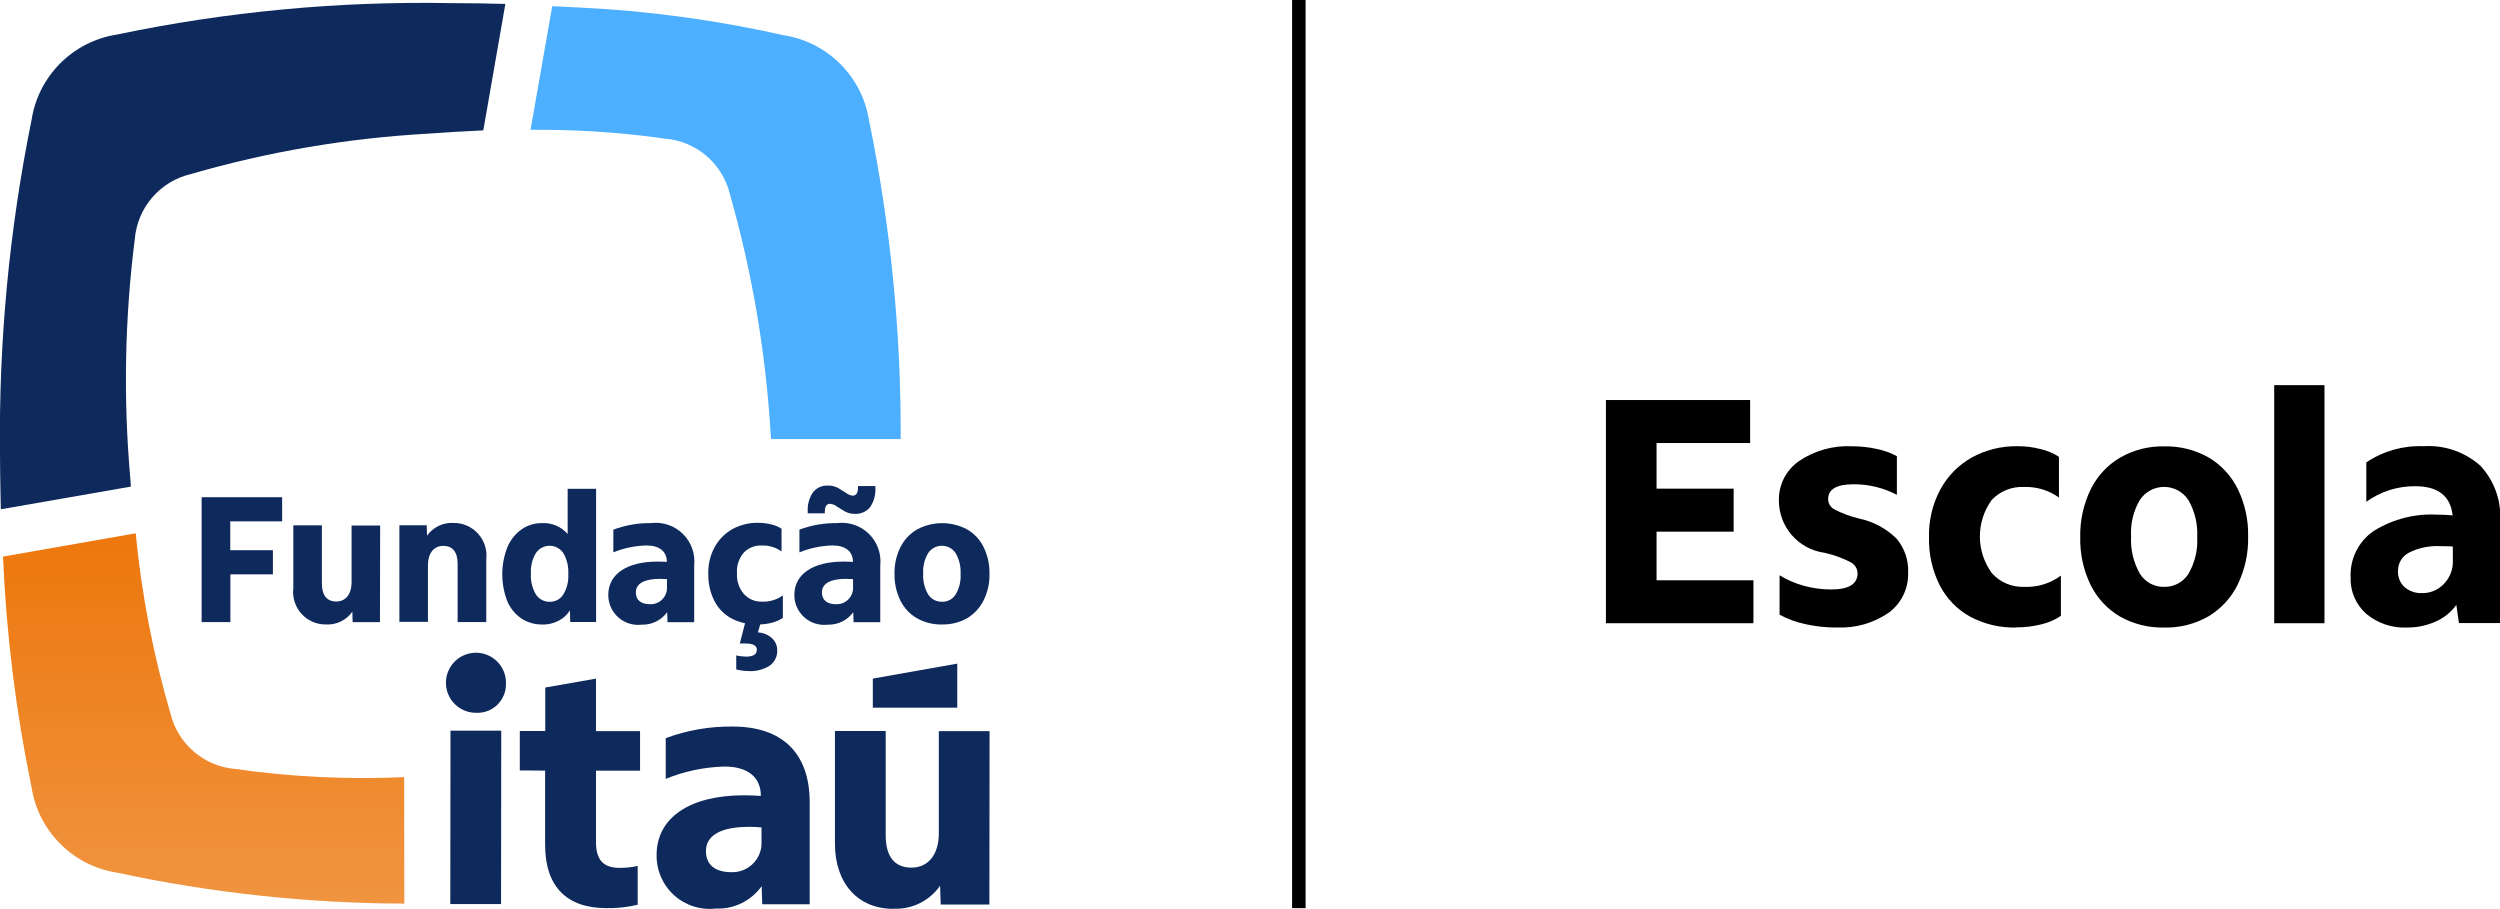
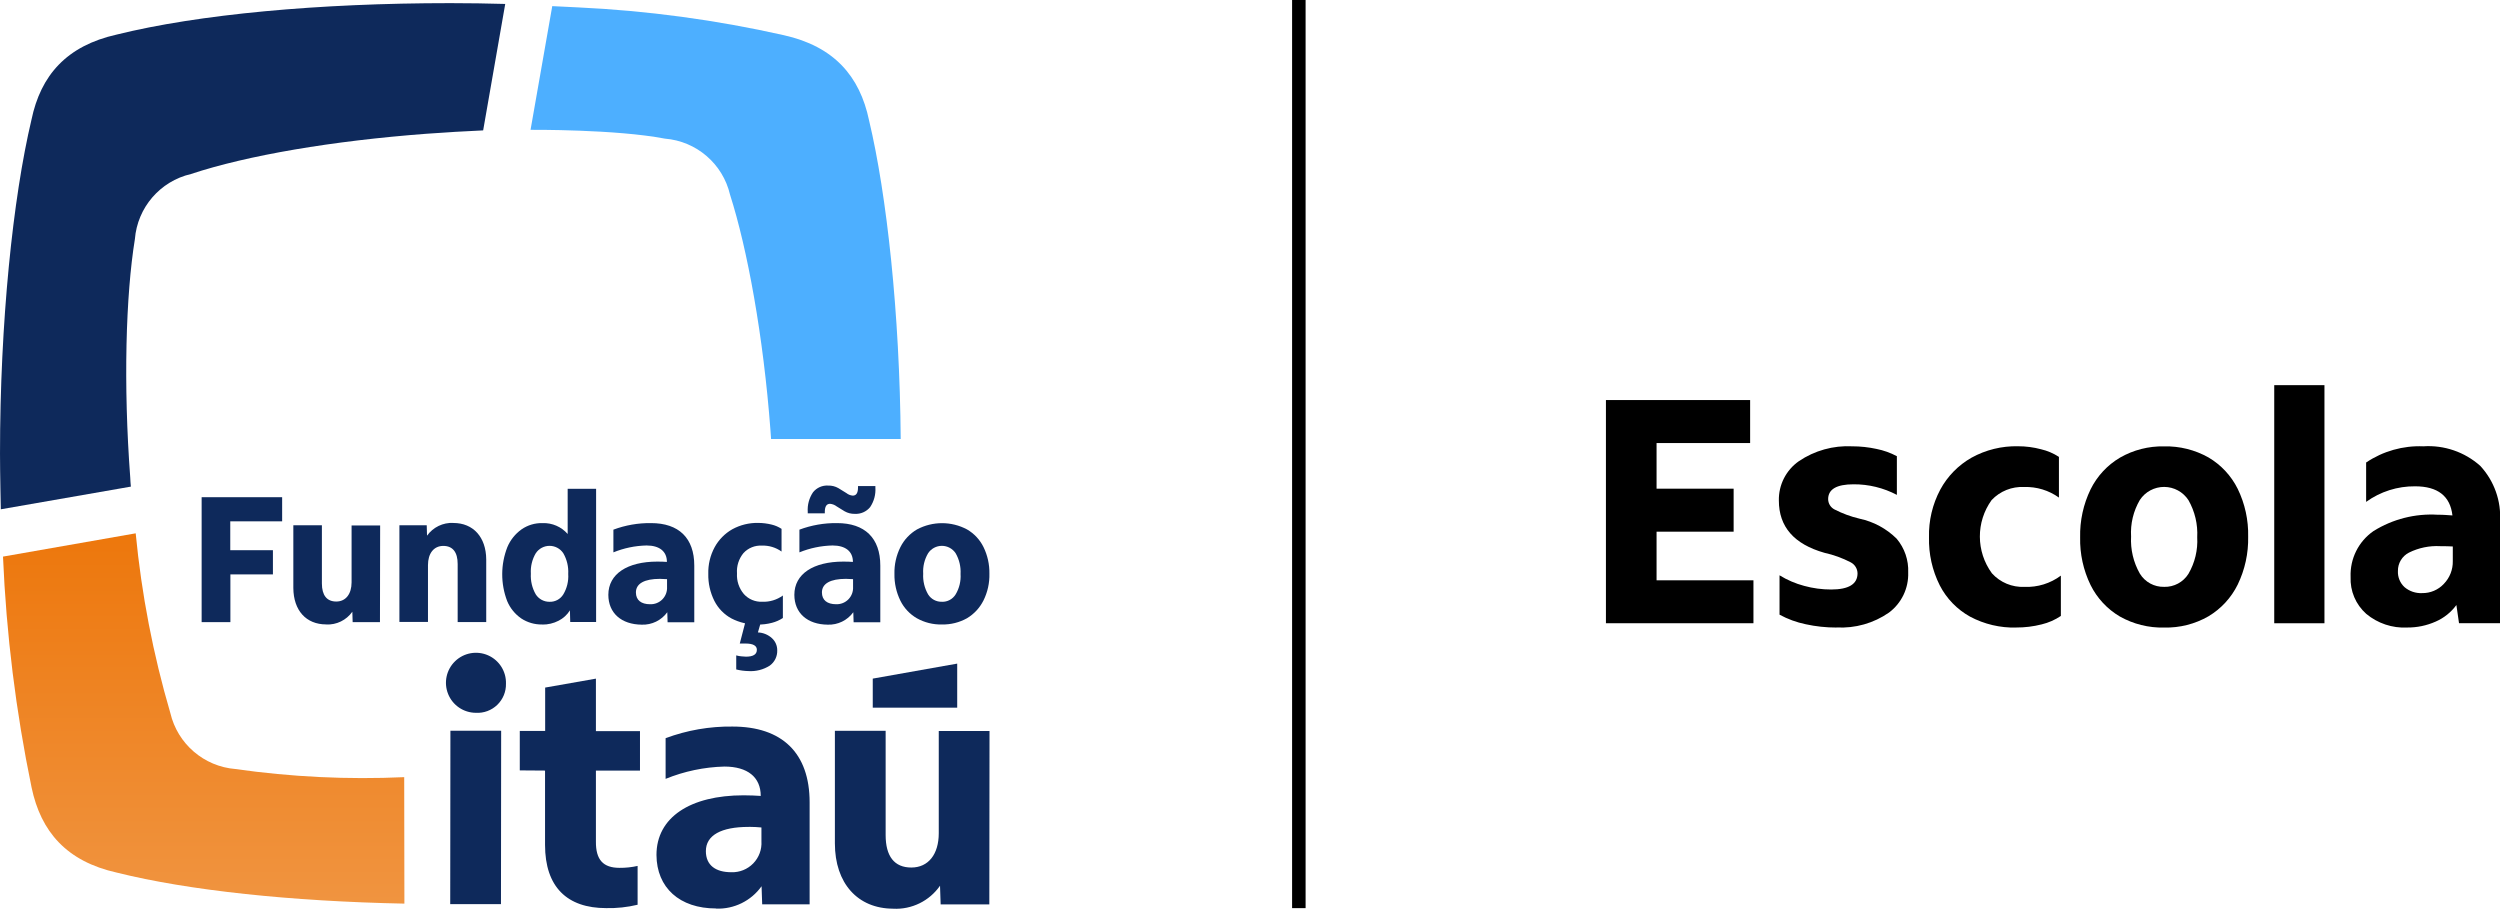
- <svg xmlns="http://www.w3.org/2000/svg" id="Fit_escola_color" width="119.993" height="43.615" viewBox="0 0 119.993 43.615">
+ <svg xmlns="http://www.w3.org/2000/svg" id="Fit_escola_color" width="259.874" height="94.458" viewBox="0 0 259.874 94.458">
  <defs>
    <linearGradient id="linear-gradient" x1="0.5" x2="0.5" y2="1" gradientUnits="objectBoundingBox">
      <stop offset="0" stop-color="#ed770c" />
      <stop offset="1" stop-color="#f09440" />
    </linearGradient>
  </defs>
  <g id="Layer_1" transform="translate(0 0)">
    <g id="Grupo_1533" data-name="Grupo 1533">
-       <g id="Grupo_1532" data-name="Grupo 1532" transform="translate(0 0.15)">
+       <g id="Grupo_1532" data-name="Grupo 1532" transform="translate(0 0.325)">
        <g id="Grupo_1530" data-name="Grupo 1530">
-           <path id="Caminho_787" data-name="Caminho 787" d="M135.216,47.847a43.108,43.108,0,0,1,6.444.423,3.5,3.5,0,0,1,3.126,2.691,53.549,53.549,0,0,1,1.938,11.3c.009.129.024.3.03.429h6.222A74.557,74.557,0,0,0,151.458,47.4a4.908,4.908,0,0,0-4.092-4.092,57.1,57.1,0,0,0-9.888-1.335c-.015,0-1.2-.06-1.227-.06l-1.041,5.94Z" transform="translate(-109.746 -41.766)" fill="#4dafff" />
-           <path id="Caminho_788" data-name="Caminho 788" d="M56.612,64.638h0c-.015-.147-.024-.285-.03-.429A53.533,53.533,0,0,1,56.8,52.758,3.5,3.5,0,0,1,59.5,49.632a50.958,50.958,0,0,1,11.3-1.932c.936-.069,1.854-.123,2.727-.162l1.059-6.069c-.858-.024-1.731-.039-2.637-.039a71.687,71.687,0,0,0-16.011,1.509,4.905,4.905,0,0,0-4.092,4.092A75.982,75.982,0,0,0,50.33,63.057c0,.9.039,2.667.039,2.667h0l6.246-1.089Z" transform="translate(-50.33 -41.43)" fill="#0e295b" />
-           <path id="Caminho_789" data-name="Caminho 789" d="M70.067,137.953a43.335,43.335,0,0,1-8.1-.39,3.5,3.5,0,0,1-3.126-2.691,46.448,46.448,0,0,1-1.662-8.622l-6.369,1.119a69.219,69.219,0,0,0,1.371,11.076,4.908,4.908,0,0,0,4.092,4.092,66.508,66.508,0,0,0,13.8,1.488l-.009-6.069h0Z" transform="translate(-50.666 -100.804)" fill="url(#linear-gradient)" />
-           <g id="Grupo_1528" data-name="Grupo 1528" transform="translate(21.405 31.272)">
-             <path id="Caminho_790" data-name="Caminho 790" d="M124.8,158.641l.009-8.322h-2.436l-.009,8.322Zm2.115-6.408V155.8c0,2.022,1.059,3.036,2.934,3.036a5.889,5.889,0,0,0,1.509-.162v-1.863a3.8,3.8,0,0,1-.867.093c-.783,0-1.143-.384-1.134-1.266v-3.4h2.115V150.34h-2.115v-2.52l-2.436.429v2.085H125.7v1.893l1.212.009Zm8.208,6.624a2.561,2.561,0,0,0,2.184-1.074l.03.867h2.277v-4.89c0-2.376-1.326-3.639-3.7-3.639a8.882,8.882,0,0,0-3.21.558v1.953a8.029,8.029,0,0,1,2.82-.591c1.119,0,1.746.513,1.746,1.41-.192-.015-.513-.03-.819-.03-2.568,0-4.185,1.059-4.185,2.865a2.545,2.545,0,0,0,2.859,2.568Zm1.566-3.924c.192,0,.5.015.612.03v.66a1.4,1.4,0,0,1-1.449,1.488c-.75,0-1.218-.336-1.218-1.011,0-.765.735-1.164,2.055-1.164Zm6.936,3.93a2.577,2.577,0,0,0,2.247-1.1l.03.9h2.337l.009-8.322h-2.436v4.905c0,1.011-.5,1.647-1.317,1.647s-1.233-.543-1.233-1.557v-5h-2.436v5.4c0,1.917,1.1,3.135,2.805,3.135Zm3.072-9.648V147.1l-4.053.72v1.395Z" transform="translate(-122.156 -146.671)" fill="#0e295b" />
-             <path id="Caminho_791" data-name="Caminho 791" d="M123.111,148.46a1.368,1.368,0,0,0,1.449-1.4,1.441,1.441,0,1,0-1.446,1.4Z" transform="translate(-121.68 -145.67)" fill="#0e295b" />
+           <path id="Caminho_787" data-name="Caminho 787" d="M135.223,54.768c.052,0,8.83-.065,13.956.916a7.58,7.58,0,0,1,6.77,5.828c1.806,5.646,3.47,14.743,4.2,24.469.02.279.052.65.065.929h13.475c-.1-13.047-1.442-25.366-3.288-33.117-.962-4.613-3.652-7.7-8.862-8.862a123.67,123.67,0,0,0-21.415-2.891c-.032,0-2.605-.13-2.657-.13L135.21,54.775Z" transform="translate(-80.061 -41.598)" fill="#4dafff" />
+           <path id="Caminho_788" data-name="Caminho 788" d="M63.935,91.693h0c-.033-.318-.052-.617-.065-.929-.728-9.707-.468-18.94.481-24.8a7.573,7.573,0,0,1,5.828-6.77c5.906-1.956,14.755-3.45,24.469-4.184,2.027-.149,4.015-.266,5.906-.351l2.294-13.144c-1.858-.052-3.749-.084-5.711-.084-13.677,0-26.191,1.163-34.676,3.268-5.2,1.163-7.9,4.23-8.862,8.862-1.923,8.115-3.268,21.032-3.268,34.709,0,1.943.084,5.776.084,5.776h0l13.527-2.359Z" transform="translate(-50.33 -41.43)" fill="#0e295b" />
+           <path id="Caminho_789" data-name="Caminho 789" d="M92.516,151.6a93.854,93.854,0,0,1-17.543-.845,7.58,7.58,0,0,1-6.77-5.828,100.594,100.594,0,0,1-3.6-18.673L50.81,128.673a149.911,149.911,0,0,0,2.969,23.988c.962,4.613,3.652,7.7,8.862,8.862,7.452,1.858,18.141,2.989,29.894,3.223l-.02-13.144h0Z" transform="translate(-50.498 -71.14)" fill="url(#linear-gradient)" />
+           <g id="Grupo_1528" data-name="Grupo 1528" transform="translate(46.358 67.728)">
+             <path id="Caminho_790" data-name="Caminho 790" d="M127.636,172.1l.019-18.024H122.38l-.02,18.024Zm4.581-13.878v7.719c0,4.379,2.294,6.575,6.354,6.575a12.754,12.754,0,0,0,3.268-.351v-4.035a8.224,8.224,0,0,1-1.878.2c-1.7,0-2.475-.832-2.456-2.742v-7.368h4.581v-4.1h-4.581v-5.458l-5.276.929V154.1h-2.638v4.1l2.625.019Zm17.777,14.346a5.547,5.547,0,0,0,4.73-2.326l.065,1.878h4.931V161.524c0-5.146-2.872-7.881-8.018-7.881a19.236,19.236,0,0,0-6.952,1.208v4.23a17.389,17.389,0,0,1,6.107-1.28c2.423,0,3.781,1.111,3.781,3.054-.416-.032-1.111-.065-1.774-.065-5.562,0-9.064,2.294-9.064,6.2.019,3.4,2.4,5.562,6.192,5.562Zm3.392-8.5c.416,0,1.079.032,1.325.065v1.429a3.031,3.031,0,0,1-3.138,3.223c-1.624,0-2.638-.728-2.638-2.19,0-1.657,1.592-2.521,4.451-2.521Zm15.022,8.511a5.58,5.58,0,0,0,4.867-2.391l.065,1.943H178.4l.02-18.024h-5.276v10.623c0,2.19-1.079,3.567-2.852,3.567s-2.67-1.176-2.67-3.372V154.085h-5.276v11.7c0,4.152,2.371,6.79,6.075,6.79Zm6.653-20.9V147.1l-8.778,1.559v3.021Z" transform="translate(-121.918 -146.171)" fill="#0e295b" />
+             <path id="Caminho_791" data-name="Caminho 791" d="M124.779,151.713a2.963,2.963,0,0,0,3.138-3.021,3.12,3.12,0,1,0-3.132,3.021Z" transform="translate(-121.68 -145.67)" fill="#0e295b" />
          </g>
-           <g id="Grupo_1529" data-name="Grupo 1529" transform="translate(9.678 23.157)">
-             <path id="Caminho_792" data-name="Caminho 792" d="M116.822,124.59a1.47,1.47,0,0,0-1.266.612l-.015-.5H114.23v4.638H115.6v-2.727c0-.558.276-.921.735-.921s.69.306.69.867v2.79H118.4v-3.012a1.566,1.566,0,0,0-1.578-1.746Z" transform="translate(-104.738 -122.799)" fill="#0e295b" />
-             <path id="Caminho_793" data-name="Caminho 793" d="M98.835,129.731a1.45,1.45,0,0,0,1.257-.612l.015.5h1.311l.009-4.638h-1.371v2.727c0,.558-.276.921-.735.921s-.69-.306-.69-.867v-2.79H97.26v3.012a1.557,1.557,0,0,0,1.578,1.746Z" transform="translate(-92.859 -123.065)" fill="#0e295b" />
-             <path id="Caminho_794" data-name="Caminho 794" d="M83.961,126.474H82.59V120.48h3.864v1.158h-2.49v1.386H86.01v1.158H83.97v2.292h-.009Z" transform="translate(-82.59 -119.922)" fill="#0e295b" />
-             <path id="Caminho_795" data-name="Caminho 795" d="M132.6,125.643a1.76,1.76,0,0,1-1.005-.291,1.9,1.9,0,0,1-.675-.834,3.591,3.591,0,0,1,.009-2.589,2,2,0,0,1,.681-.852,1.69,1.69,0,0,1,1.011-.3,1.523,1.523,0,0,1,1.2.522V119.13h1.365v6.393h-1.242l-.015-.558a1.361,1.361,0,0,1-.543.5,1.659,1.659,0,0,1-.789.183Zm.354-1.089a.744.744,0,0,0,.66-.354,1.7,1.7,0,0,0,.237-.981,1.785,1.785,0,0,0-.237-1,.792.792,0,0,0-1.32,0,1.714,1.714,0,0,0-.237.981,1.785,1.785,0,0,0,.237,1A.775.775,0,0,0,132.951,124.554Z" transform="translate(-116.253 -118.977)" fill="#0e295b" />
-             <path id="Caminho_796" data-name="Caminho 796" d="M166.017,129.465a2.6,2.6,0,0,1-1.257-.291,1.967,1.967,0,0,1-.819-.843,2.762,2.762,0,0,1-.291-1.3,2.538,2.538,0,0,1,.306-1.281,2.207,2.207,0,0,1,.843-.858,2.486,2.486,0,0,1,1.257-.306,2.718,2.718,0,0,1,.627.078,1.515,1.515,0,0,1,.483.207v1.089a1.528,1.528,0,0,0-.942-.285,1.119,1.119,0,0,0-.882.354,1.379,1.379,0,0,0-.315.981,1.406,1.406,0,0,0,.33.99,1.118,1.118,0,0,0,.882.369,1.574,1.574,0,0,0,.99-.3v1.08a1.734,1.734,0,0,1-.522.231,2.56,2.56,0,0,1-.69.084Zm-.567-.2h.75l-.168.582a1.059,1.059,0,0,1,.675.276.777.777,0,0,1,.252.582.867.867,0,0,1-.36.735,1.7,1.7,0,0,1-1.026.261,2.639,2.639,0,0,1-.582-.078v-.675a1.235,1.235,0,0,0,.252.045,2.068,2.068,0,0,0,.216.015c.345,0,.522-.108.522-.33,0-.2-.183-.3-.543-.3h-.276l.291-1.119Z" transform="translate(-139.332 -122.799)" fill="#0e295b" />
-             <path id="Caminho_797" data-name="Caminho 797" d="M181.819,119.976a.948.948,0,0,1-.489-.123c-.144-.084-.267-.162-.384-.237a.608.608,0,0,0-.315-.123c-.168,0-.252.129-.252.39v.069h-.819v-.069a1.5,1.5,0,0,1,.252-.942.859.859,0,0,1,.729-.321.926.926,0,0,1,.489.123c.135.084.267.162.384.237a.559.559,0,0,0,.306.123c.168,0,.252-.129.252-.39v-.069h.834v.069a1.5,1.5,0,0,1-.252.942A.885.885,0,0,1,181.819,119.976Z" transform="translate(-150.469 -118.62)" fill="#0e295b" />
-             <path id="Caminho_798" data-name="Caminho 798" d="M195.707,129.493a2.341,2.341,0,0,1-1.2-.3,2,2,0,0,1-.789-.843,2.8,2.8,0,0,1-.285-1.281,2.732,2.732,0,0,1,.285-1.287,2.047,2.047,0,0,1,.8-.852,2.55,2.55,0,0,1,2.4,0,2,2,0,0,1,.789.843,2.8,2.8,0,0,1,.285,1.281,2.733,2.733,0,0,1-.285,1.287,2.086,2.086,0,0,1-.789.852,2.371,2.371,0,0,1-1.2.3Zm0-1.089a.744.744,0,0,0,.66-.354,1.694,1.694,0,0,0,.237-.981,1.785,1.785,0,0,0-.237-1,.792.792,0,0,0-1.32,0,1.714,1.714,0,0,0-.237.981,1.785,1.785,0,0,0,.237,1A.753.753,0,0,0,195.707,128.4Z" transform="translate(-160.177 -122.827)" fill="#0e295b" />
-             <path id="Caminho_799" data-name="Caminho 799" d="M179.463,124.62a4.958,4.958,0,0,0-1.8.315v1.089a4.487,4.487,0,0,1,1.587-.33c.627,0,.981.285.981.789-.108-.009-.291-.015-.459-.015-1.44,0-2.352.591-2.352,1.593a1.428,1.428,0,0,0,1.6,1.434,1.45,1.45,0,0,0,1.227-.6l.015.483h1.281V126.66a1.855,1.855,0,0,0-2.076-2.04Zm.774,3.066a.785.785,0,0,1-.813.828c-.423,0-.681-.192-.681-.567,0-.429.414-.651,1.149-.651.108,0,.276.009.345.015Z" transform="translate(-148.971 -122.82)" fill="#0e295b" />
-             <path id="Caminho_800" data-name="Caminho 800" d="M149.7,124.62a4.958,4.958,0,0,0-1.8.315v1.089a4.487,4.487,0,0,1,1.587-.33c.627,0,.981.285.981.789-.108-.009-.291-.015-.459-.015-1.44,0-2.352.591-2.352,1.593a1.428,1.428,0,0,0,1.6,1.434,1.45,1.45,0,0,0,1.227-.6l.015.483h1.281V126.66a1.855,1.855,0,0,0-2.076-2.04Zm.774,3.066a.785.785,0,0,1-.813.828c-.423,0-.681-.192-.681-.567,0-.429.414-.651,1.149-.651.108,0,.276.009.345.015Z" transform="translate(-128.139 -122.82)" fill="#0e295b" />
+           <g id="Grupo_1529" data-name="Grupo 1529" transform="translate(20.96 50.153)">
+             <path id="Caminho_792" data-name="Caminho 792" d="M119.844,124.59a3.184,3.184,0,0,0-2.742,1.325l-.032-1.079H114.23v10.045H117.2v-5.906c0-1.209.6-1.995,1.592-1.995s1.494.663,1.494,1.878V134.9h2.969v-6.523c-.019-2.307-1.345-3.781-3.418-3.781Z" transform="translate(-93.672 -120.711)" fill="#0e295b" />
+             <path id="Caminho_793" data-name="Caminho 793" d="M100.671,135.281a3.141,3.141,0,0,0,2.722-1.325l.033,1.079h2.839l.019-10.045h-2.969V130.9c0,1.208-.6,1.995-1.592,1.995s-1.494-.663-1.494-1.878V124.97H97.26v6.523c.019,2.326,1.325,3.781,3.418,3.781Z" transform="translate(-87.728 -120.844)" fill="#0e295b" />
+             <path id="Caminho_794" data-name="Caminho 794" d="M85.559,133.462H82.59V120.48h8.369v2.508H85.566v3H90V128.5H85.579v4.964h-.019Z" transform="translate(-82.59 -119.272)" fill="#0e295b" />
+             <path id="Caminho_795" data-name="Caminho 795" d="M134.832,133.236a3.812,3.812,0,0,1-2.177-.63,4.113,4.113,0,0,1-1.462-1.806,7.777,7.777,0,0,1,.02-5.607,4.331,4.331,0,0,1,1.475-1.845,3.66,3.66,0,0,1,2.19-.65,3.3,3.3,0,0,1,2.605,1.131v-4.7h2.956v13.846h-2.69l-.032-1.209a2.948,2.948,0,0,1-1.176,1.079,3.593,3.593,0,0,1-1.709.4Zm.767-2.359a1.611,1.611,0,0,0,1.429-.767,3.671,3.671,0,0,0,.513-2.125,3.867,3.867,0,0,0-.513-2.157,1.716,1.716,0,0,0-2.859,0,3.713,3.713,0,0,0-.513,2.125,3.867,3.867,0,0,0,.513,2.157A1.677,1.677,0,0,0,135.6,130.877Z" transform="translate(-99.434 -118.799)" fill="#0e295b" />
+             <path id="Caminho_796" data-name="Caminho 796" d="M168.776,135.148a5.636,5.636,0,0,1-2.722-.63,4.26,4.26,0,0,1-1.774-1.826,5.982,5.982,0,0,1-.63-2.807,5.5,5.5,0,0,1,.663-2.774,4.78,4.78,0,0,1,1.826-1.858,5.383,5.383,0,0,1,2.722-.663,5.885,5.885,0,0,1,1.358.169,3.281,3.281,0,0,1,1.046.448v2.359a3.308,3.308,0,0,0-2.04-.617,2.423,2.423,0,0,0-1.91.767,2.987,2.987,0,0,0-.682,2.125,3.044,3.044,0,0,0,.715,2.144,2.421,2.421,0,0,0,1.91.8,3.41,3.41,0,0,0,2.144-.65v2.339a3.756,3.756,0,0,1-1.131.5,5.544,5.544,0,0,1-1.494.182Zm-1.228-.435h1.624l-.364,1.261a2.294,2.294,0,0,1,1.462.6,1.683,1.683,0,0,1,.546,1.26,1.879,1.879,0,0,1-.78,1.592,3.682,3.682,0,0,1-2.222.565,5.715,5.715,0,0,1-1.26-.169v-1.462a2.673,2.673,0,0,0,.546.1,4.482,4.482,0,0,0,.468.033c.747,0,1.131-.234,1.131-.715,0-.429-.4-.65-1.176-.65h-.6l.63-2.423Z" transform="translate(-110.983 -120.711)" fill="#0e295b" />
+             <path id="Caminho_797" data-name="Caminho 797" d="M184.452,121.557a2.053,2.053,0,0,1-1.059-.266c-.312-.182-.578-.351-.832-.513a1.317,1.317,0,0,0-.682-.266c-.364,0-.546.279-.546.845v.149H179.56v-.149a3.251,3.251,0,0,1,.546-2.04,1.86,1.86,0,0,1,1.579-.7,2.005,2.005,0,0,1,1.059.266c.292.182.578.351.832.513a1.211,1.211,0,0,0,.663.266c.364,0,.546-.279.546-.845v-.149h1.806v.149a3.25,3.25,0,0,1-.546,2.04A1.918,1.918,0,0,1,184.452,121.557Z" transform="translate(-116.555 -118.62)" fill="#0e295b" />
+             <path id="Caminho_798" data-name="Caminho 798" d="M198.361,135.162a5.069,5.069,0,0,1-2.605-.65,4.334,4.334,0,0,1-1.709-1.826,6.066,6.066,0,0,1-.617-2.774,5.917,5.917,0,0,1,.617-2.787,4.434,4.434,0,0,1,1.728-1.845,5.523,5.523,0,0,1,5.2,0,4.333,4.333,0,0,1,1.709,1.826,6.067,6.067,0,0,1,.617,2.774,5.918,5.918,0,0,1-.617,2.787,4.518,4.518,0,0,1-1.709,1.845,5.134,5.134,0,0,1-2.605.65Zm0-2.359a1.611,1.611,0,0,0,1.429-.767,3.67,3.67,0,0,0,.513-2.125,3.866,3.866,0,0,0-.513-2.157,1.716,1.716,0,0,0-2.859,0,3.712,3.712,0,0,0-.513,2.125,3.866,3.866,0,0,0,.513,2.157A1.63,1.63,0,0,0,198.361,132.8Z" transform="translate(-121.413 -120.725)" fill="#0e295b" />
+             <path id="Caminho_799" data-name="Caminho 799" d="M181.845,124.62a10.737,10.737,0,0,0-3.9.682v2.359a9.718,9.718,0,0,1,3.437-.715c1.358,0,2.125.617,2.125,1.709-.234-.019-.63-.033-.994-.033-3.119,0-5.094,1.28-5.094,3.45,0,1.891,1.345,3.086,3.47,3.106a3.14,3.14,0,0,0,2.657-1.293l.033,1.046h2.774v-5.893c0-2.872-1.611-4.418-4.5-4.418Zm1.676,6.64a1.7,1.7,0,0,1-1.761,1.793c-.916,0-1.475-.416-1.475-1.228,0-.929.9-1.41,2.489-1.41.234,0,.6.02.747.032Z" transform="translate(-115.806 -120.722)" fill="#0e295b" />
+             <path id="Caminho_800" data-name="Caminho 800" d="M152.085,124.62a10.737,10.737,0,0,0-3.9.682v2.359a9.718,9.718,0,0,1,3.437-.715c1.358,0,2.125.617,2.125,1.709-.234-.019-.63-.033-.994-.033-3.119,0-5.094,1.28-5.094,3.45,0,1.891,1.345,3.086,3.47,3.106a3.14,3.14,0,0,0,2.657-1.293l.032,1.046h2.774v-5.893c0-2.872-1.611-4.418-4.5-4.418Zm1.676,6.64A1.7,1.7,0,0,1,152,133.054c-.916,0-1.475-.416-1.475-1.228,0-.929.9-1.41,2.489-1.41.234,0,.6.02.747.032Z" transform="translate(-105.382 -120.722)" fill="#0e295b" />
          </g>
        </g>
-         <g id="Grupo_1531" data-name="Grupo 1531" transform="translate(77.08 18.336)">
-           <path id="Caminho_801" data-name="Caminho 801" d="M314.34,115.643h-7.08V104.93h6.921v2.064H309.69v2.19h3.7v2.064h-3.7v2.334h4.65v2.064Z" transform="translate(-307.26 -104.216)" />
-           <path id="Caminho_802" data-name="Caminho 802" d="M337.693,121.03a6.845,6.845,0,0,1-1.476-.159,4.575,4.575,0,0,1-1.254-.459v-1.89a4.384,4.384,0,0,0,1.182.507,4.9,4.9,0,0,0,1.293.174q1.269,0,1.269-.777a.608.608,0,0,0-.324-.525,5.125,5.125,0,0,0-1.263-.459,2.532,2.532,0,0,1-2.19-2.508,2.248,2.248,0,0,1,.96-1.89,4.186,4.186,0,0,1,2.562-.714,5.5,5.5,0,0,1,1.167.126,3.548,3.548,0,0,1,.975.348v1.857a4.4,4.4,0,0,0-2.079-.507c-.816,0-1.221.237-1.221.714a.561.561,0,0,0,.3.492,5.268,5.268,0,0,0,1.206.444,3.591,3.591,0,0,1,1.779.96,2.365,2.365,0,0,1,.555,1.626,2.3,2.3,0,0,1-.921,1.92,4.017,4.017,0,0,1-2.523.714Z" transform="translate(-326.629 -109.396)" />
-           <path id="Caminho_803" data-name="Caminho 803" d="M363.141,121.023a4.463,4.463,0,0,1-2.223-.525,3.592,3.592,0,0,1-1.452-1.5,4.862,4.862,0,0,1-.516-2.31,4.618,4.618,0,0,1,.54-2.286,3.881,3.881,0,0,1,1.5-1.533,4.409,4.409,0,0,1,2.229-.549,4.284,4.284,0,0,1,1.11.144,2.7,2.7,0,0,1,.858.366v1.953a2.714,2.714,0,0,0-1.668-.507,2.01,2.01,0,0,0-1.563.627,2.99,2.99,0,0,0,.015,3.516,1.983,1.983,0,0,0,1.563.651,2.732,2.732,0,0,0,1.746-.54v1.935a2.826,2.826,0,0,1-.921.4,4.845,4.845,0,0,1-1.221.15Z" transform="translate(-343.443 -109.389)" />
-           <path id="Caminho_804" data-name="Caminho 804" d="M387.162,121.037a4.123,4.123,0,0,1-2.127-.531,3.615,3.615,0,0,1-1.4-1.509,4.973,4.973,0,0,1-.5-2.292,5.029,5.029,0,0,1,.5-2.3,3.636,3.636,0,0,1,1.413-1.524,4.082,4.082,0,0,1,2.118-.54,4.154,4.154,0,0,1,2.127.531,3.614,3.614,0,0,1,1.4,1.509,4.973,4.973,0,0,1,.5,2.292,5.029,5.029,0,0,1-.5,2.3,3.654,3.654,0,0,1-1.4,1.524A4.068,4.068,0,0,1,387.162,121.037Zm0-1.953a1.334,1.334,0,0,0,1.167-.627,3.136,3.136,0,0,0,.42-1.755,3.244,3.244,0,0,0-.42-1.779,1.394,1.394,0,0,0-2.334-.009,3.111,3.111,0,0,0-.42,1.755,3.244,3.244,0,0,0,.42,1.779,1.326,1.326,0,0,0,1.167.636Z" transform="translate(-360.369 -109.403)" />
-           <path id="Caminho_805" data-name="Caminho 805" d="M414.18,113.977V102.55h2.412v11.427Z" transform="translate(-382.104 -102.55)" />
-           <path id="Caminho_806" data-name="Caminho 806" d="M429.115,121.03a2.855,2.855,0,0,1-1.968-.66,2.24,2.24,0,0,1-.747-1.77,2.556,2.556,0,0,1,1.1-2.2,5.235,5.235,0,0,1,3.1-.786c.117,0,.234,0,.348.009s.234.012.348.024c-.1-.93-.7-1.4-1.794-1.4a3.952,3.952,0,0,0-2.349.747v-1.89a4.577,4.577,0,0,1,2.745-.777,3.735,3.735,0,0,1,2.73.936,3.588,3.588,0,0,1,.951,2.682v4.872H431.6l-.126-.873a2.434,2.434,0,0,1-.993.8,3.294,3.294,0,0,1-1.374.285Zm2.19-3.891c-.159-.009-.36-.015-.6-.015a3,3,0,0,0-1.5.309.972.972,0,0,0-.531.882.987.987,0,0,0,.318.777,1.212,1.212,0,0,0,.84.285,1.392,1.392,0,0,0,1.047-.444,1.519,1.519,0,0,0,.429-1.095Z" transform="translate(-390.657 -109.396)" />
+         <g id="Grupo_1531" data-name="Grupo 1531" transform="translate(166.936 39.712)">
+           <path id="Caminho_801" data-name="Caminho 801" d="M322.594,128.132H307.26v-23.2h14.989v4.47h-9.726v4.743h8.011v4.47h-8.011v5.055h10.071v4.47Z" transform="translate(-307.26 -103.384)" />
+           <path id="Caminho_802" data-name="Caminho 802" d="M340.914,131.172a14.823,14.823,0,0,1-3.2-.344,9.91,9.91,0,0,1-2.716-.994v-4.093a9.495,9.495,0,0,0,2.56,1.1,10.6,10.6,0,0,0,2.8.377q2.748,0,2.748-1.683a1.318,1.318,0,0,0-.7-1.137,11.1,11.1,0,0,0-2.735-.994q-4.746-1.345-4.743-5.432a4.868,4.868,0,0,1,2.079-4.093,9.066,9.066,0,0,1,5.549-1.546,11.9,11.9,0,0,1,2.528.273,7.683,7.683,0,0,1,2.111.754v4.022a9.531,9.531,0,0,0-4.5-1.1c-1.767,0-2.644.513-2.644,1.546a1.215,1.215,0,0,0,.656,1.066,11.409,11.409,0,0,0,2.612.962,7.777,7.777,0,0,1,3.853,2.079,5.122,5.122,0,0,1,1.2,3.522,4.986,4.986,0,0,1-1.995,4.158,8.7,8.7,0,0,1-5.464,1.546Z" transform="translate(-316.952 -105.976)" />
+           <path id="Caminho_803" data-name="Caminho 803" d="M368.027,131.169a9.665,9.665,0,0,1-4.815-1.137,7.779,7.779,0,0,1-3.145-3.249,10.53,10.53,0,0,1-1.118-5,10,10,0,0,1,1.17-4.951,8.406,8.406,0,0,1,3.249-3.32,9.549,9.549,0,0,1,4.828-1.189,9.278,9.278,0,0,1,2.4.312,5.844,5.844,0,0,1,1.858.793v4.23a5.878,5.878,0,0,0-3.612-1.1,4.353,4.353,0,0,0-3.385,1.358,6.475,6.475,0,0,0,.032,7.615,4.3,4.3,0,0,0,3.385,1.41,5.917,5.917,0,0,0,3.781-1.17v4.191a6.12,6.12,0,0,1-1.995.877,10.493,10.493,0,0,1-2.645.325Z" transform="translate(-325.365 -105.972)" />
+           <path id="Caminho_804" data-name="Caminho 804" d="M391.862,131.176a8.929,8.929,0,0,1-4.607-1.15,7.828,7.828,0,0,1-3.041-3.268,10.771,10.771,0,0,1-1.085-4.964,10.892,10.892,0,0,1,1.085-4.983,7.875,7.875,0,0,1,3.06-3.3,8.84,8.84,0,0,1,4.587-1.169,9,9,0,0,1,4.607,1.15,7.828,7.828,0,0,1,3.041,3.268,10.772,10.772,0,0,1,1.085,4.964,10.893,10.893,0,0,1-1.085,4.983,7.914,7.914,0,0,1-3.041,3.3A8.811,8.811,0,0,1,391.862,131.176Zm0-4.23a2.889,2.889,0,0,0,2.527-1.358,6.791,6.791,0,0,0,.91-3.8,7.025,7.025,0,0,0-.91-3.853,3.019,3.019,0,0,0-5.055-.02,6.738,6.738,0,0,0-.91,3.8,7.025,7.025,0,0,0,.91,3.853,2.871,2.871,0,0,0,2.527,1.377Z" transform="translate(-333.835 -105.979)" />
+           <path id="Caminho_805" data-name="Caminho 805" d="M414.18,127.3V102.55H419.4V127.3Z" transform="translate(-344.71 -102.55)" />
+           <path id="Caminho_806" data-name="Caminho 806" d="M432.28,131.172a6.183,6.183,0,0,1-4.262-1.429,4.85,4.85,0,0,1-1.618-3.833,5.535,5.535,0,0,1,2.372-4.763,11.338,11.338,0,0,1,6.705-1.7c.253,0,.507,0,.754.02s.507.026.754.052c-.227-2.014-1.527-3.028-3.885-3.028a8.56,8.56,0,0,0-5.087,1.618v-4.093a9.913,9.913,0,0,1,5.945-1.683,8.089,8.089,0,0,1,5.913,2.027,7.77,7.77,0,0,1,2.06,5.809v10.552h-4.262l-.273-1.891a5.272,5.272,0,0,1-2.151,1.722,7.133,7.133,0,0,1-2.976.617Zm4.743-8.427c-.344-.02-.78-.032-1.306-.032a6.494,6.494,0,0,0-3.249.669,2.106,2.106,0,0,0-1.15,1.91,2.138,2.138,0,0,0,.689,1.683,2.626,2.626,0,0,0,1.819.617,3.015,3.015,0,0,0,2.267-.962,3.29,3.29,0,0,0,.929-2.371Z" transform="translate(-348.991 -105.976)" />
        </g>
      </g>
-       <rect id="Retângulo_860" data-name="Retângulo 860" width="0.648" height="43.588" transform="translate(62.017)" />
+       <rect id="Retângulo_860" data-name="Retângulo 860" width="1.403" height="94.4" transform="translate(134.313)" />
    </g>
  </g>
</svg>
